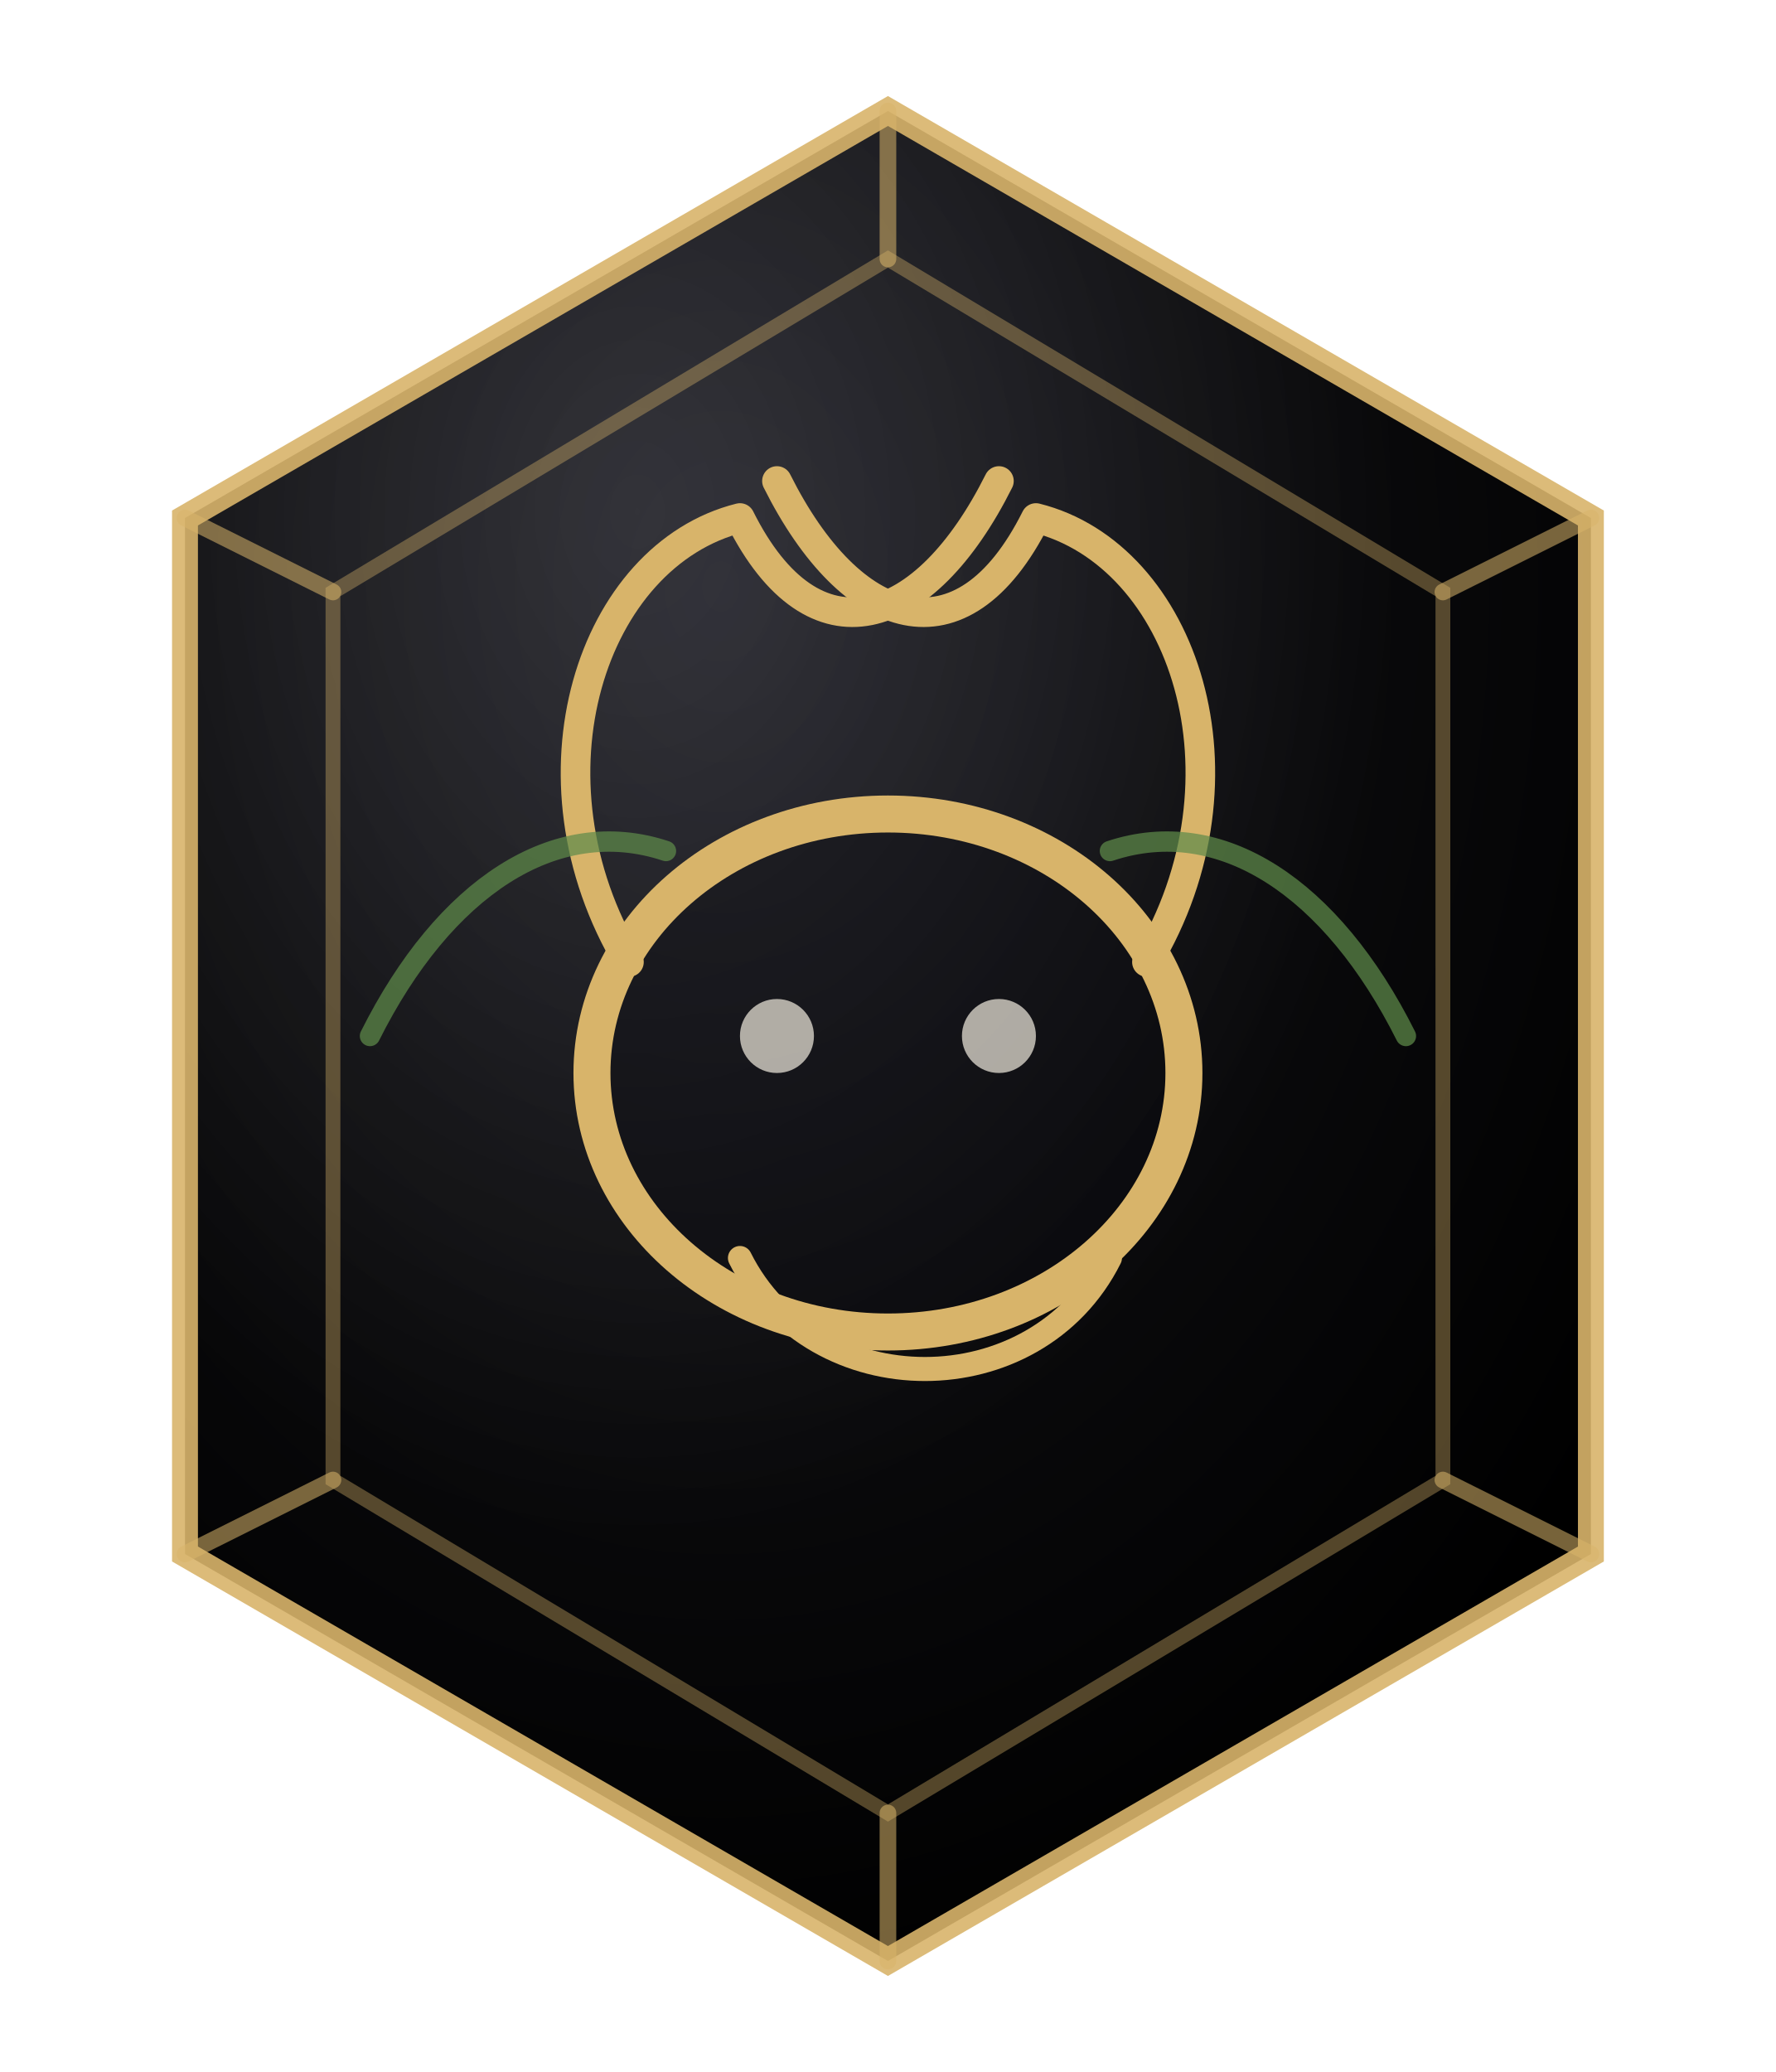
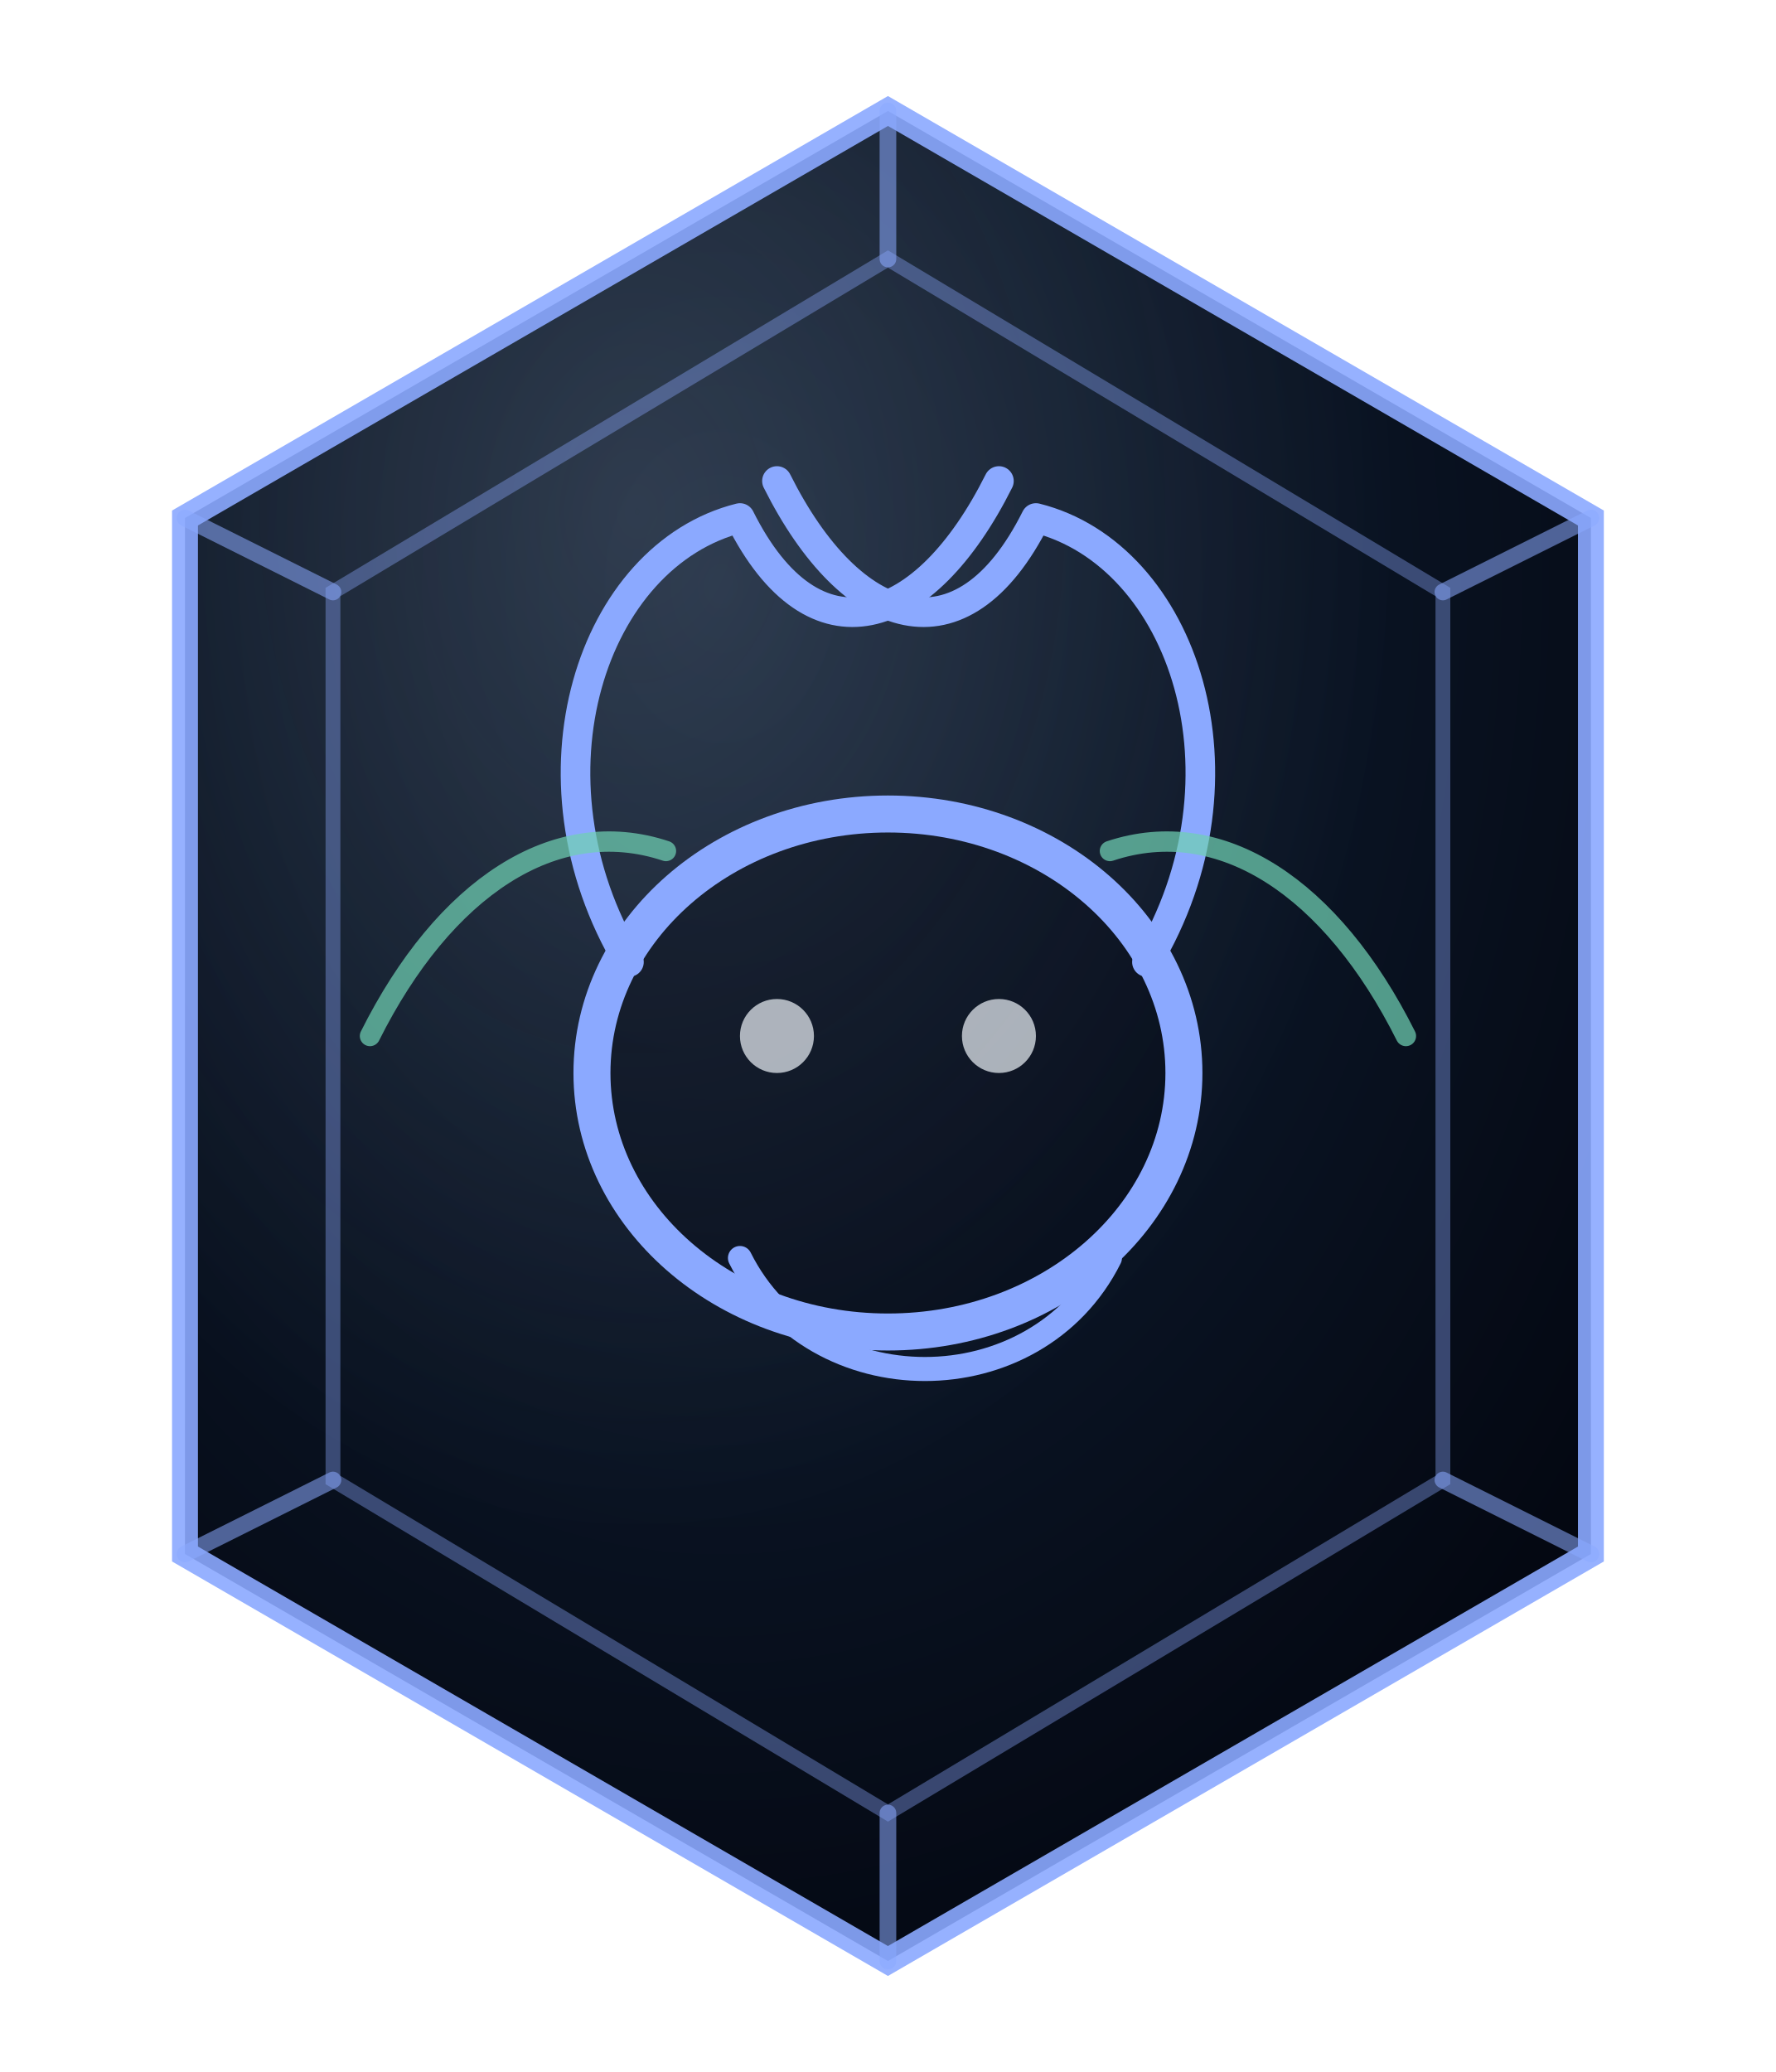
<svg xmlns="http://www.w3.org/2000/svg" viewBox="0 0 96 112" role="img" aria-label="Taurus zodiac seal">
  <defs>
    <radialGradient id="plate" cx="38%" cy="26%" r="78%">
-       <stop offset="0%" stop-color="#1a1a22" />
-       <stop offset="55%" stop-color="#0a0a0c" />
-       <stop offset="100%" stop-color="#000000" />
+       <stop offset="0%" stop-color="#17263B" />
+       <stop offset="55%" stop-color="#0A1424" />
+       <stop offset="100%" stop-color="#040812" />
    </radialGradient>
    <radialGradient id="sheen" cx="32%" cy="22%" r="55%">
-       <stop offset="0%" stop-color="#fff" stop-opacity="0.12" />
-       <stop offset="100%" stop-color="#fff" stop-opacity="0" />
+       <stop offset="0%" stop-color="#EEF4FA" stop-opacity="0.12" />
+       <stop offset="100%" stop-color="#EEF4FA" stop-opacity="0" />
    </radialGradient>
  </defs>
-   <path d="M48 6 L86 28 L86 84 L48 106 L10 84 L10 28 Z" fill="url(#plate)" />
-   <path d="M48 6 L86 28 L86 84 L48 106 L10 84 L10 28 Z" fill="url(#sheen)" />
-   <path d="M48 6 L86 28 L86 84 L48 106 L10 84 L10 28 Z" fill="none" stroke="#d8b46a" stroke-width="1.4" opacity="0.9" />
-   <path d="M48 14 L78 32 L78 80 L48 98 L18 80 L18 32 Z" fill="none" stroke="#d8b46a" stroke-width="0.8" opacity="0.38" />
-   <g stroke="#d8b46a" stroke-width="0.9" opacity="0.55" stroke-linecap="round">
-     <line x1="48" y1="6" x2="48" y2="14" />
-     <line x1="86" y1="28" x2="78" y2="32" />
-     <line x1="86" y1="84" x2="78" y2="80" />
-     <line x1="48" y1="106" x2="48" y2="98" />
-     <line x1="10" y1="84" x2="18" y2="80" />
-     <line x1="10" y1="28" x2="18" y2="32" />
+   <path vector-effect="non-scaling-stroke" d="M48 6 L86 28 L86 84 L48 106 L10 84 L10 28 Z" fill="url(#plate)" />
+   <path vector-effect="non-scaling-stroke" d="M48 6 L86 28 L86 84 L48 106 L10 84 L10 28 Z" fill="url(#sheen)" />
+   <path vector-effect="non-scaling-stroke" d="M48 6 L86 28 L86 84 L48 106 L10 84 L10 28 Z" fill="none" stroke="#8BA9FF" stroke-width="1.4" opacity="0.9" />
+   <path vector-effect="non-scaling-stroke" d="M48 14 L78 32 L78 80 L48 98 L18 80 L18 32 Z" fill="none" stroke="#8BA9FF" stroke-width="0.8" opacity="0.38" />
+   <g stroke="#8BA9FF" stroke-width="0.9" opacity="0.55" stroke-linecap="round">
+     <line vector-effect="non-scaling-stroke" x1="48" y1="6" x2="48" y2="14" />
+     <line vector-effect="non-scaling-stroke" x1="86" y1="28" x2="78" y2="32" />
+     <line vector-effect="non-scaling-stroke" x1="86" y1="84" x2="78" y2="80" />
+     <line vector-effect="non-scaling-stroke" x1="48" y1="106" x2="48" y2="98" />
+     <line vector-effect="non-scaling-stroke" x1="10" y1="84" x2="18" y2="80" />
+     <line vector-effect="non-scaling-stroke" x1="10" y1="28" x2="18" y2="32" />
  </g>
  <g fill="none" stroke-linecap="round" stroke-linejoin="round" vector-effect="non-scaling-stroke">
-     <g stroke="#d8b46a" stroke-width="2">
-       <ellipse cx="48" cy="58" rx="16" ry="14" fill="#0a0a10" fill-opacity="0.35" />
-       <path d="M34 52c-6-10-2-22 6-24 4 8 10 6 14-2" stroke-width="1.6" />
-       <path d="M62 52c6-10 2-22-6-24-4 8-10 6-14-2" stroke-width="1.6" />
-       <circle cx="42" cy="56" r="2" fill="#f2ecdf" stroke="none" opacity="0.7" />
-       <circle cx="54" cy="56" r="2" fill="#f2ecdf" stroke="none" opacity="0.7" />
-       <path d="M40 68c4 8 16 8 20 0" stroke-width="1.3" />
+     <g stroke="#8BA9FF" stroke-width="2">
+       <ellipse vector-effect="non-scaling-stroke" cx="48" cy="58" rx="16" ry="14" fill="#040812" fill-opacity="0.35" />
+       <path vector-effect="non-scaling-stroke" d="M34 52c-6-10-2-22 6-24 4 8 10 6 14-2" stroke-width="1.6" />
+       <path vector-effect="non-scaling-stroke" d="M62 52c6-10 2-22-6-24-4 8-10 6-14-2" stroke-width="1.6" />
+       <circle vector-effect="non-scaling-stroke" cx="42" cy="56" r="2" fill="#EEF4FA" stroke="none" opacity="0.7" />
+       <circle vector-effect="non-scaling-stroke" cx="54" cy="56" r="2" fill="#EEF4FA" stroke="none" opacity="0.7" />
+       <path vector-effect="non-scaling-stroke" d="M40 68c4 8 16 8 20 0" stroke-width="1.3" />
    </g>
-     <g stroke="#5e8a4a" stroke-width="1.1" opacity="0.72" fill="none">
-       <path d="M20 56c4-8 10-12 16-10" />
-       <path d="M76 56c-4-8-10-12-16-10" />
+     <g stroke="#6FD0B3" stroke-width="1.1" opacity="0.72" fill="none">
+       <path vector-effect="non-scaling-stroke" d="M20 56c4-8 10-12 16-10" />
+       <path vector-effect="non-scaling-stroke" d="M76 56c-4-8-10-12-16-10" />
    </g>
  </g>
</svg>
